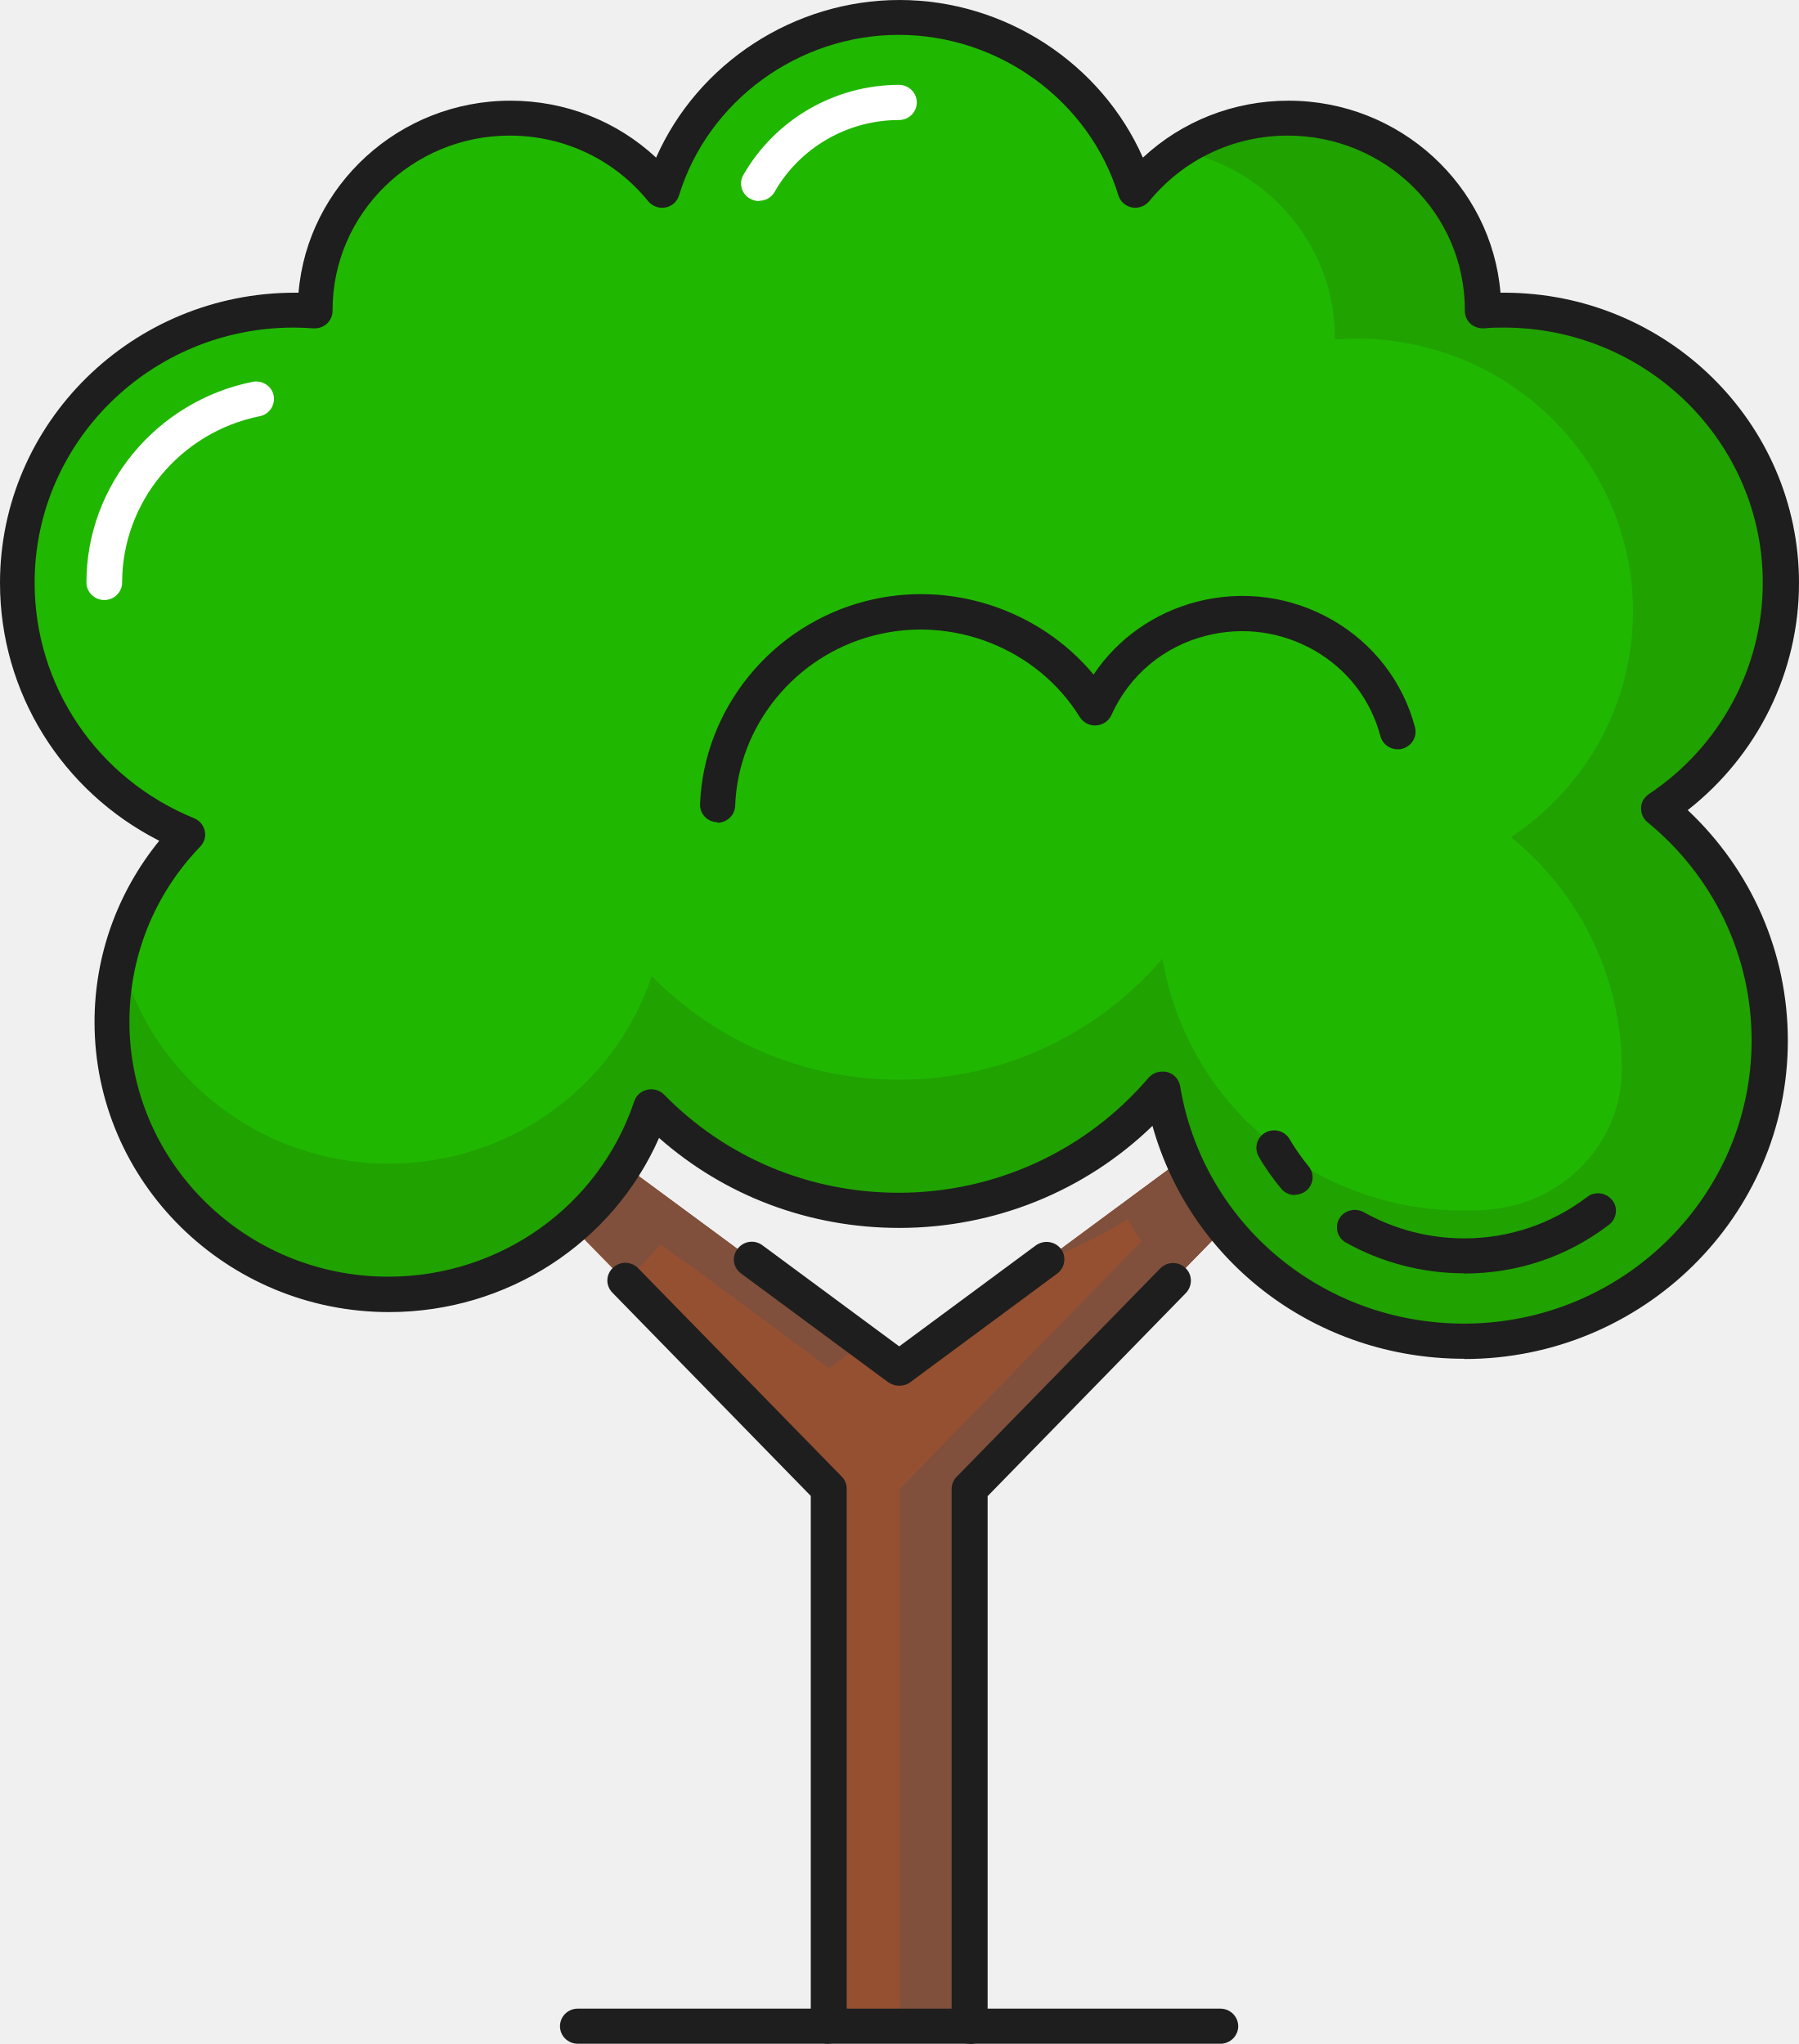
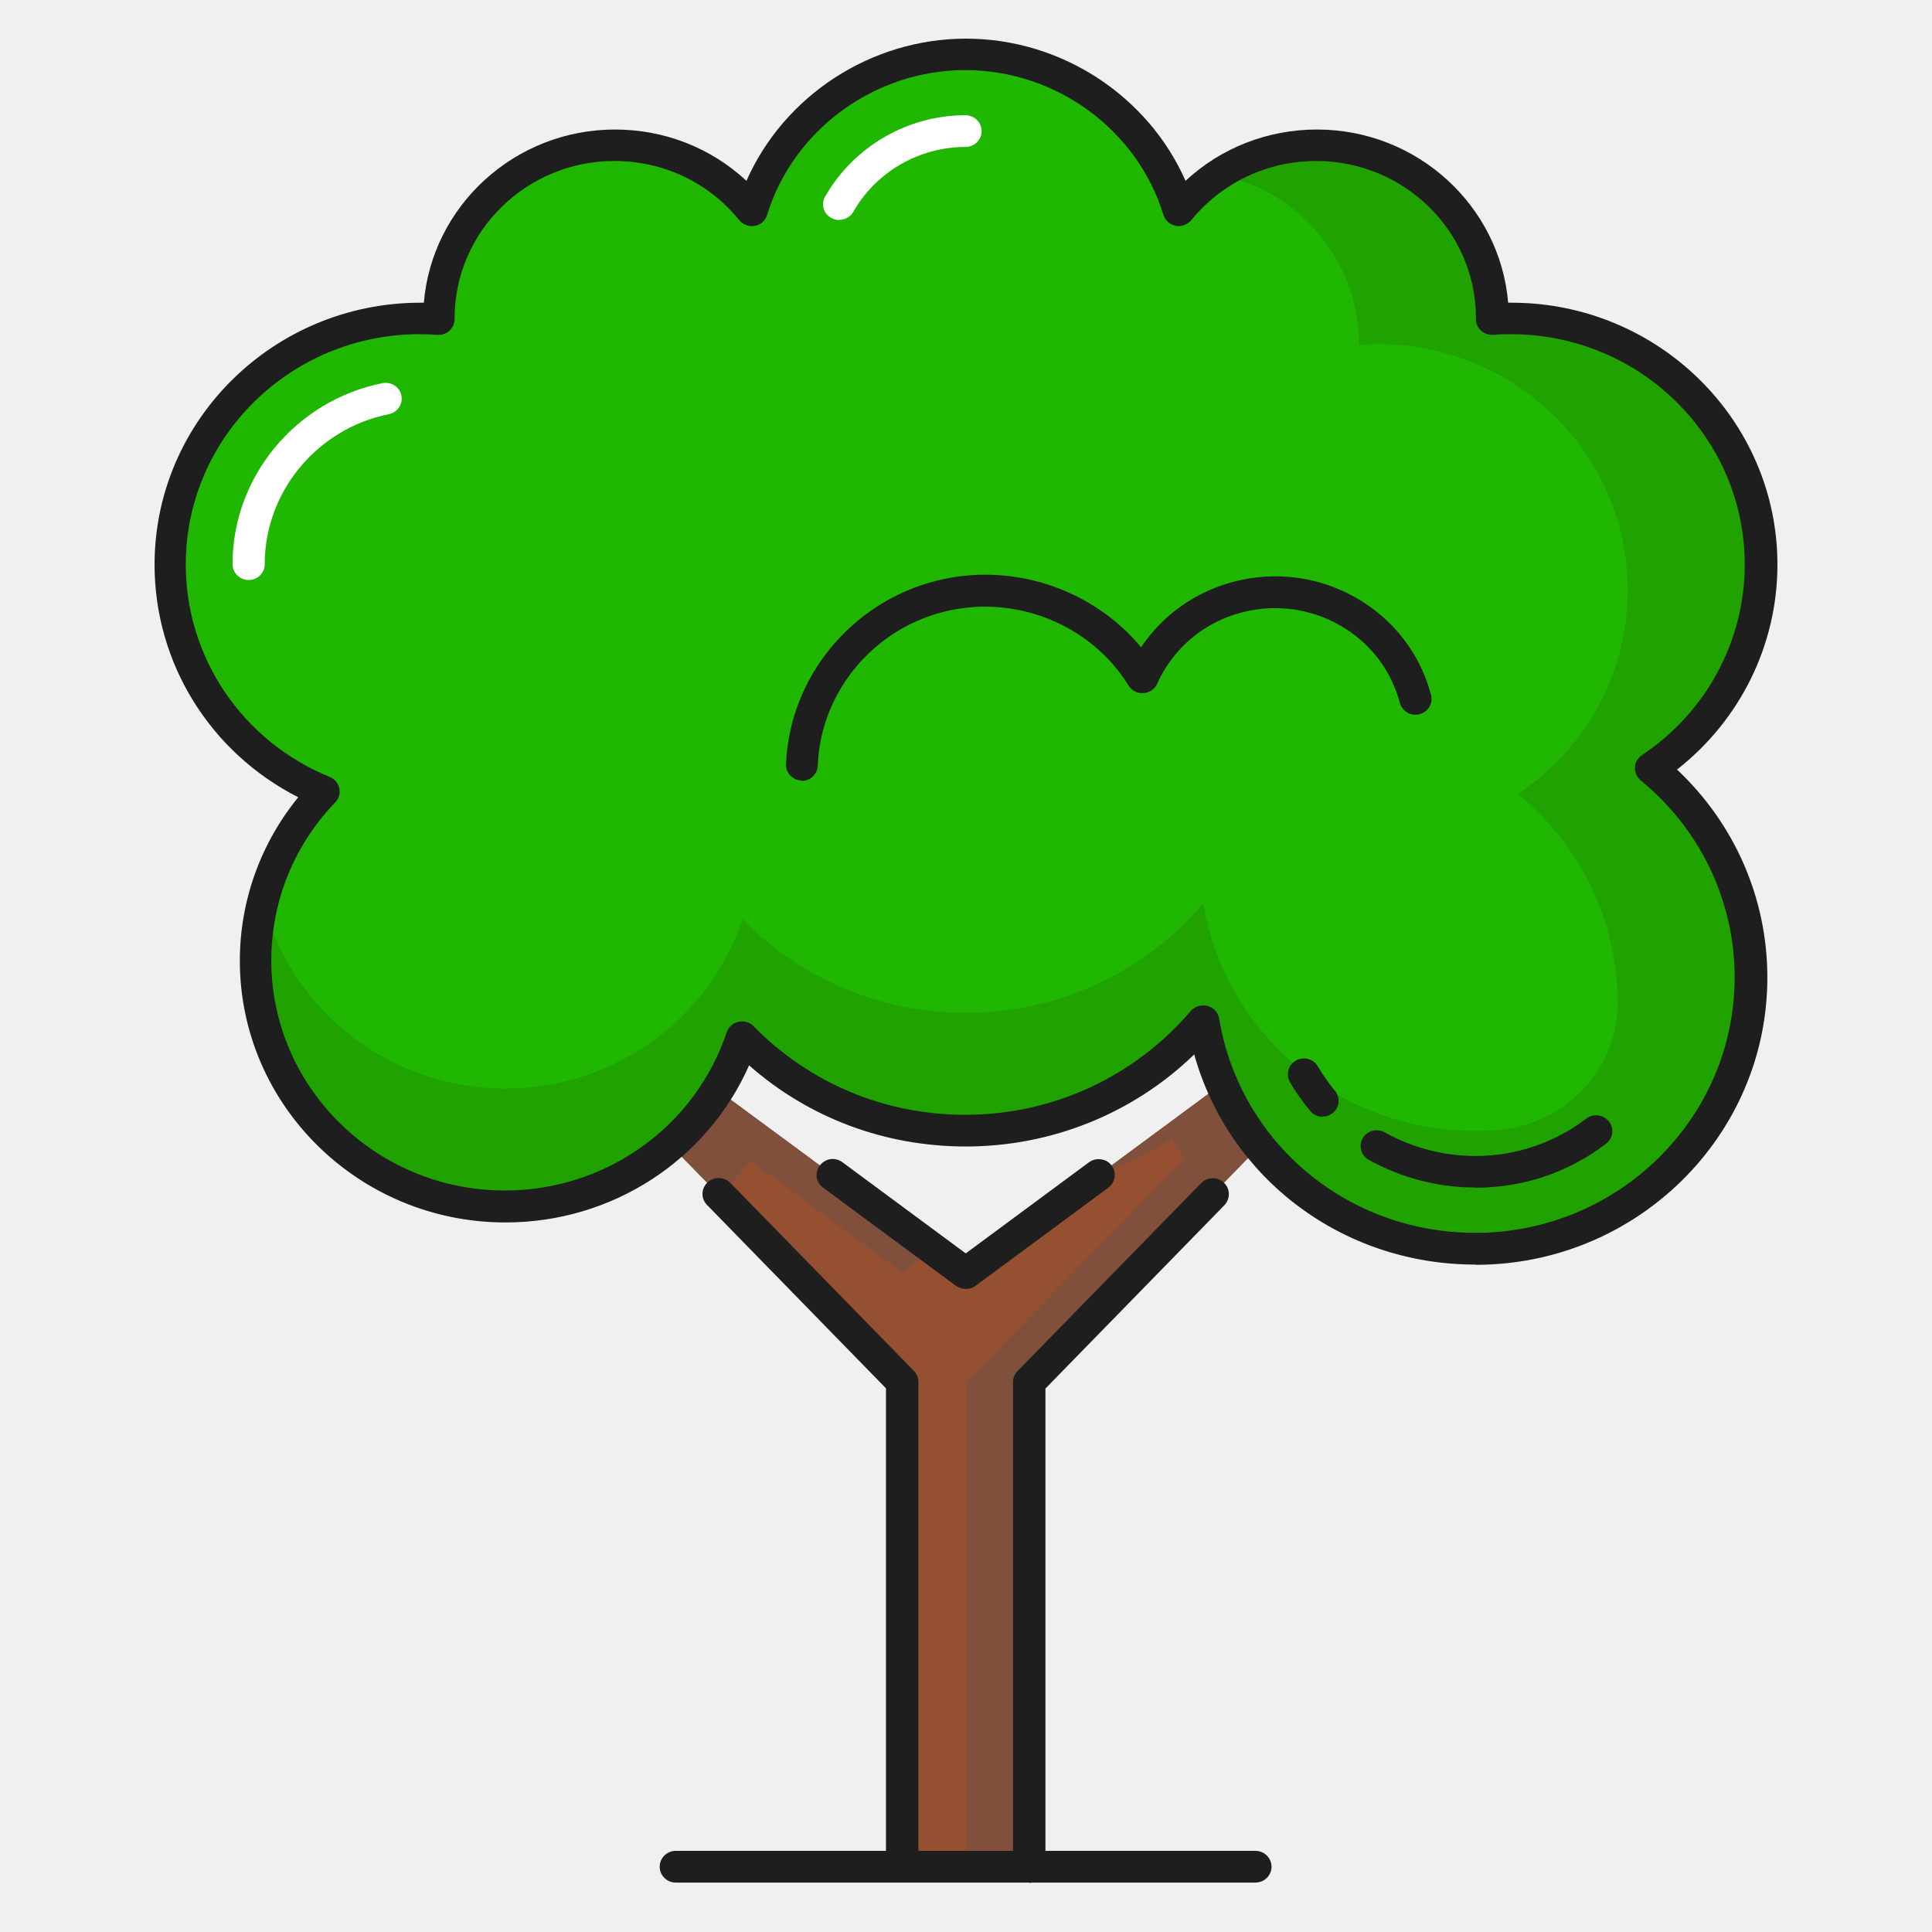
- <svg xmlns="http://www.w3.org/2000/svg" width="44" height="50" viewBox="0 0 44 50" fill="none">
-   <path d="M40.566 19.777C42.363 18.577 43.548 16.55 43.548 14.253C43.548 10.571 40.514 7.581 36.775 7.581C36.599 7.581 36.43 7.588 36.261 7.601C36.261 7.594 36.261 7.588 36.261 7.581C36.261 4.99 34.125 2.885 31.494 2.885C29.983 2.885 28.641 3.578 27.768 4.656C27.019 2.205 24.714 0.422 21.978 0.422C19.243 0.422 16.938 2.205 16.189 4.656C15.316 3.578 13.974 2.885 12.463 2.885C9.832 2.885 7.696 4.99 7.696 7.581C7.696 7.588 7.696 7.594 7.696 7.601C7.527 7.588 7.357 7.581 7.181 7.581C3.463 7.581 0.428 10.565 0.428 14.247C0.428 17.025 2.147 19.405 4.596 20.406C3.45 21.599 2.74 23.215 2.74 24.986C2.74 28.669 5.768 31.652 9.506 31.652C12.509 31.652 15.049 29.727 15.934 27.065C17.465 28.624 19.608 29.599 21.985 29.599C24.57 29.599 26.889 28.444 28.426 26.635C29.006 30.131 32.086 32.8 35.798 32.8C39.927 32.8 43.269 29.503 43.269 25.442C43.269 23.158 42.213 21.124 40.559 19.77L40.566 19.777Z" fill="#20B700" />
-   <path d="M40.565 19.778C42.363 18.579 43.548 16.551 43.548 14.255C43.548 10.572 40.513 7.583 36.775 7.583C36.599 7.583 36.43 7.589 36.26 7.602C36.26 7.596 36.26 7.589 36.26 7.583C36.26 4.991 34.124 2.887 31.493 2.887C30.51 2.887 29.598 3.182 28.842 3.682C31.018 4.118 32.652 6.011 32.652 8.282C32.652 8.288 32.652 8.295 32.652 8.301C32.822 8.288 32.991 8.282 33.167 8.282C36.905 8.282 39.94 11.265 39.94 14.954C39.94 17.257 38.761 19.284 36.957 20.477C38.611 21.825 39.666 23.865 39.666 26.149V26.174C39.66 27.958 38.24 29.433 36.436 29.587C36.228 29.607 36.013 29.613 35.804 29.613C32.092 29.613 29.012 26.944 28.432 23.448C26.889 25.257 24.576 26.412 21.991 26.412C19.614 26.412 17.471 25.437 15.941 23.878C15.055 26.54 12.508 28.465 9.513 28.465C6.334 28.465 3.671 26.309 2.941 23.396C2.759 24.115 2.694 24.878 2.778 25.668C3.124 28.991 5.963 31.582 9.356 31.653C12.424 31.724 15.035 29.773 15.941 27.066C17.471 28.625 19.614 29.6 21.991 29.6C24.576 29.6 26.895 28.445 28.432 26.636C29.012 30.133 32.092 32.801 35.804 32.801C39.934 32.801 43.275 29.504 43.275 25.443C43.275 25.308 43.275 25.167 43.261 25.032C43.144 22.915 42.122 21.042 40.565 19.772V19.778Z" fill="#20A200" />
-   <path d="M28.933 28.344C27.963 29.062 25.592 30.814 25.592 30.814L21.984 33.476L18.383 30.814C18.383 30.814 16.39 29.338 15.257 28.511C14.905 29.069 14.475 29.563 13.98 29.999L15.283 31.333L20.258 36.427V49.572H23.71V36.427L28.686 31.333C28.686 31.333 29.357 30.647 29.949 30.037C29.539 29.531 29.194 28.96 28.927 28.357L28.933 28.344Z" fill="#955031" />
-   <path d="M16.677 30.805L20.278 33.467L21.131 32.838L18.383 30.811C18.383 30.811 16.39 29.335 15.257 28.508C15.075 28.797 14.873 29.066 14.651 29.323C15.648 30.06 16.67 30.817 16.67 30.817L16.677 30.805Z" fill="#80503C" />
-   <path d="M28.936 28.344C28.623 28.575 28.174 28.908 27.705 29.255C27.868 29.524 28.05 29.781 28.252 30.025C27.659 30.634 26.988 31.32 26.988 31.32L22.013 36.414V49.559H23.719V36.414L28.695 31.32C28.695 31.32 29.366 30.634 29.958 30.025C29.548 29.518 29.203 28.947 28.936 28.344Z" fill="#80503C" />
-   <path d="M28.933 28.344C28.002 29.03 25.781 30.666 25.605 30.801C26.296 30.544 26.96 30.217 27.585 29.819C27.885 30.365 28.243 30.884 28.653 31.365L28.692 31.327C28.692 31.327 29.363 30.64 29.956 30.031C29.546 29.524 29.201 28.953 28.933 28.35V28.344Z" fill="#80503C" />
-   <path d="M16.554 29.92C17.133 30.279 17.746 30.574 18.384 30.805C18.332 30.767 16.378 29.323 15.264 28.502C14.913 29.06 14.483 29.554 13.988 29.99L15.29 31.325C15.759 30.908 16.189 30.439 16.56 29.926L16.554 29.92Z" fill="#80503C" />
-   <path d="M29.847 49.994H14.132C13.891 49.994 13.696 49.802 13.696 49.565C13.696 49.327 13.891 49.135 14.132 49.135H29.847C30.088 49.135 30.284 49.327 30.284 49.565C30.284 49.802 30.088 49.994 29.847 49.994Z" fill="#1E1E1E" />
-   <path d="M20.266 49.995C20.025 49.995 19.83 49.802 19.83 49.565V36.593L14.978 31.621C14.809 31.448 14.815 31.179 14.991 31.012C15.167 30.845 15.44 30.851 15.61 31.025L20.585 36.118C20.664 36.195 20.709 36.304 20.709 36.413V49.559C20.709 49.796 20.514 49.988 20.273 49.988L20.266 49.995Z" fill="#1E1E1E" />
-   <path d="M23.712 49.994C23.471 49.994 23.275 49.802 23.275 49.564V36.419C23.275 36.31 23.321 36.201 23.399 36.124L28.375 31.03C28.544 30.857 28.818 30.851 28.994 31.018C29.169 31.184 29.169 31.454 29.007 31.627L24.155 36.599V49.571C24.155 49.808 23.959 50.001 23.718 50.001L23.712 49.994Z" fill="#1E1E1E" />
-   <path d="M21.986 33.897C21.895 33.897 21.804 33.865 21.726 33.814L18.124 31.151C17.929 31.01 17.89 30.741 18.04 30.548C18.189 30.356 18.456 30.317 18.652 30.465L21.993 32.935L25.334 30.465C25.529 30.324 25.803 30.362 25.946 30.548C26.089 30.734 26.05 31.01 25.861 31.151L22.26 33.814C22.182 33.871 22.09 33.897 21.999 33.897H21.986Z" fill="#1E1E1E" />
-   <path d="M35.807 33.238C32.199 33.238 29.125 30.89 28.187 27.541C26.539 29.138 24.325 30.037 21.994 30.037C19.799 30.037 17.734 29.26 16.119 27.836C14.986 30.409 12.407 32.096 9.515 32.096C5.542 32.096 2.312 28.914 2.312 25C2.312 23.377 2.872 21.825 3.895 20.567C1.511 19.355 0 16.936 0 14.261C0 10.348 3.23 7.16 7.21 7.16C7.242 7.16 7.275 7.16 7.301 7.16C7.522 4.536 9.763 2.463 12.485 2.463C13.826 2.463 15.09 2.964 16.047 3.856C17.063 1.553 19.414 0 22 0C24.586 0 26.937 1.553 27.953 3.856C28.91 2.964 30.174 2.463 31.515 2.463C34.237 2.463 36.478 4.536 36.699 7.16C36.732 7.16 36.764 7.16 36.79 7.16C40.763 7.16 44 10.341 44 14.261C44 16.436 42.99 18.476 41.278 19.817C42.841 21.286 43.727 23.307 43.727 25.456C43.727 29.754 40.177 33.244 35.82 33.244L35.807 33.238ZM28.435 26.213C28.474 26.213 28.513 26.213 28.552 26.226C28.715 26.271 28.838 26.405 28.864 26.572C29.424 29.934 32.342 32.378 35.807 32.378C39.689 32.378 42.841 29.267 42.841 25.45C42.841 23.377 41.909 21.434 40.294 20.112C40.19 20.029 40.131 19.894 40.138 19.759C40.138 19.625 40.216 19.503 40.327 19.426C42.072 18.264 43.114 16.327 43.114 14.255C43.114 10.816 40.275 8.013 36.777 8.013C36.634 8.013 36.478 8.013 36.295 8.032C36.178 8.038 36.054 8 35.963 7.917C35.872 7.833 35.827 7.718 35.827 7.602V7.576C35.827 5.228 33.886 3.317 31.496 3.317C30.174 3.317 28.943 3.901 28.109 4.921C28.005 5.042 27.842 5.107 27.686 5.075C27.523 5.042 27.399 4.927 27.354 4.779C26.644 2.463 24.436 0.853 21.98 0.853C19.525 0.853 17.317 2.47 16.608 4.779C16.562 4.933 16.432 5.049 16.275 5.075C16.119 5.107 15.95 5.042 15.852 4.921C15.025 3.901 13.794 3.317 12.465 3.317C10.082 3.317 8.134 5.228 8.134 7.583V7.602C8.134 7.724 8.082 7.833 7.998 7.917C7.906 8 7.789 8.038 7.665 8.032C7.483 8.019 7.333 8.013 7.184 8.013C3.693 8.013 0.847 10.81 0.847 14.255C0.847 16.782 2.377 19.047 4.748 20.016C4.878 20.067 4.976 20.183 5.008 20.324C5.041 20.465 4.995 20.606 4.898 20.709C3.777 21.87 3.165 23.397 3.165 24.994C3.165 28.433 6.005 31.23 9.496 31.23C12.237 31.23 14.654 29.504 15.513 26.938C15.559 26.797 15.683 26.688 15.832 26.656C15.982 26.624 16.139 26.669 16.243 26.777C17.76 28.324 19.799 29.177 21.98 29.177C24.345 29.177 26.565 28.15 28.089 26.367C28.174 26.271 28.298 26.213 28.422 26.213H28.435Z" fill="#1E1E1E" />
-   <path d="M17.558 20.113C17.558 20.113 17.545 20.113 17.538 20.113C17.298 20.106 17.109 19.901 17.122 19.67C17.213 17.335 18.874 15.295 21.173 14.705C23.231 14.172 25.425 14.91 26.747 16.501C27.334 15.622 28.232 14.987 29.281 14.717C30.408 14.429 31.587 14.589 32.59 15.167C33.592 15.744 34.315 16.681 34.608 17.79C34.667 18.021 34.53 18.252 34.296 18.317C34.061 18.374 33.827 18.239 33.762 18.009C33.527 17.117 32.954 16.373 32.147 15.911C31.339 15.449 30.401 15.32 29.496 15.552C28.46 15.815 27.62 16.52 27.184 17.489C27.119 17.637 26.976 17.733 26.813 17.745C26.65 17.758 26.494 17.675 26.409 17.54C25.373 15.866 23.302 15.045 21.375 15.545C19.447 16.039 18.053 17.752 17.981 19.709C17.975 19.94 17.779 20.126 17.545 20.126L17.558 20.113Z" fill="#1E1E1E" />
-   <path d="M31.671 29.233C31.547 29.233 31.417 29.181 31.332 29.072C31.13 28.828 30.942 28.565 30.785 28.29C30.668 28.084 30.74 27.821 30.948 27.706C31.157 27.59 31.424 27.661 31.541 27.866C31.677 28.097 31.834 28.322 32.003 28.527C32.159 28.713 32.127 28.982 31.945 29.13C31.866 29.194 31.762 29.226 31.671 29.226V29.233Z" fill="#1E1E1E" />
-   <path d="M35.803 31.147C34.787 31.147 33.791 30.884 32.918 30.396C32.71 30.281 32.638 30.017 32.755 29.812C32.873 29.607 33.14 29.536 33.355 29.652C34.097 30.069 34.944 30.293 35.81 30.293C36.911 30.293 37.946 29.941 38.819 29.28C39.008 29.132 39.281 29.171 39.431 29.357C39.581 29.543 39.542 29.812 39.353 29.96C38.33 30.742 37.106 31.153 35.81 31.153L35.803 31.147Z" fill="#1E1E1E" />
-   <path d="M18.561 4.918C18.489 4.918 18.418 4.899 18.346 4.86C18.138 4.745 18.059 4.482 18.183 4.277C18.958 2.923 20.417 2.076 21.987 2.076C22.228 2.076 22.423 2.269 22.423 2.506C22.423 2.743 22.228 2.936 21.987 2.936C20.73 2.936 19.564 3.609 18.945 4.694C18.867 4.835 18.717 4.912 18.567 4.912L18.561 4.918Z" fill="white" />
-   <path d="M2.551 14.678C2.31 14.678 2.114 14.485 2.114 14.248C2.114 11.88 3.821 9.815 6.178 9.34C6.413 9.295 6.647 9.443 6.693 9.674C6.738 9.905 6.588 10.136 6.354 10.181C4.407 10.572 2.987 12.285 2.987 14.248C2.987 14.485 2.792 14.678 2.551 14.678Z" fill="white" />
+ <svg xmlns="http://www.w3.org/2000/svg" width="50" height="50" viewBox="0 0 50 50" fill="none">
+   <path d="M42.722 19.878C44.438 18.733 45.569 16.797 45.569 14.605C45.569 11.09 42.672 8.236 39.104 8.236C38.936 8.236 38.774 8.243 38.612 8.255C38.612 8.249 38.612 8.243 38.612 8.236C38.612 5.762 36.573 3.754 34.062 3.754C32.62 3.754 31.339 4.415 30.506 5.444C29.791 3.105 27.59 1.402 24.979 1.402C22.368 1.402 20.168 3.105 19.453 5.444C18.62 4.415 17.339 3.754 15.897 3.754C13.385 3.754 11.346 5.762 11.346 8.236C11.346 8.243 11.346 8.249 11.346 8.255C11.184 8.243 11.023 8.236 10.855 8.236C7.305 8.236 4.408 11.084 4.408 14.599C4.408 17.25 6.049 19.522 8.387 20.478C7.293 21.617 6.615 23.16 6.615 24.85C6.615 28.365 9.506 31.213 13.074 31.213C15.94 31.213 18.365 29.375 19.21 26.834C20.671 28.322 22.716 29.253 24.985 29.253C27.453 29.253 29.667 28.151 31.134 26.424C31.687 29.761 34.628 32.309 38.171 32.309C42.112 32.309 45.302 29.161 45.302 25.285C45.302 23.105 44.294 21.164 42.715 19.872L42.722 19.878Z" fill="#20B700" />
+   <path d="M42.722 19.88C44.438 18.735 45.569 16.799 45.569 14.607C45.569 11.092 42.672 8.238 39.104 8.238C38.936 8.238 38.774 8.245 38.613 8.257C38.613 8.251 38.613 8.245 38.613 8.238C38.613 5.764 36.574 3.756 34.062 3.756C33.123 3.756 32.253 4.038 31.532 4.515C33.608 4.932 35.169 6.738 35.169 8.906C35.169 8.912 35.169 8.918 35.169 8.924C35.33 8.912 35.492 8.906 35.66 8.906C39.228 8.906 42.125 11.753 42.125 15.275C42.125 17.473 41 19.408 39.278 20.547C40.857 21.833 41.864 23.78 41.864 25.96V25.985C41.858 27.687 40.503 29.096 38.781 29.243C38.582 29.261 38.377 29.267 38.178 29.267C34.634 29.267 31.694 26.72 31.14 23.382C29.667 25.109 27.46 26.212 24.992 26.212C22.723 26.212 20.677 25.281 19.217 23.793C18.371 26.334 15.94 28.171 13.081 28.171C10.047 28.171 7.504 26.113 6.808 23.333C6.634 24.019 6.572 24.748 6.653 25.501C6.982 28.673 9.693 31.147 12.931 31.215C15.86 31.282 18.352 29.42 19.217 26.836C20.677 28.324 22.723 29.255 24.992 29.255C27.46 29.255 29.673 28.153 31.14 26.426C31.694 29.763 34.634 32.311 38.178 32.311C42.119 32.311 45.308 29.163 45.308 25.287C45.308 25.158 45.308 25.023 45.296 24.895C45.184 22.874 44.208 21.086 42.722 19.873V19.88Z" fill="#20A200" />
+   <path d="M31.619 28.055C30.692 28.741 28.43 30.412 28.43 30.412L24.985 32.954L21.548 30.412C21.548 30.412 19.645 29.004 18.564 28.214C18.228 28.747 17.818 29.218 17.345 29.635L18.589 30.908L23.338 35.771V48.318H26.633V35.771L31.383 30.908C31.383 30.908 32.023 30.253 32.589 29.671C32.197 29.188 31.867 28.643 31.613 28.067L31.619 28.055Z" fill="#955031" />
+   <path d="M19.919 30.403L23.357 32.945L24.171 32.344L21.547 30.409C21.547 30.409 19.645 29.001 18.564 28.211C18.389 28.486 18.197 28.744 17.985 28.989C18.936 29.693 19.913 30.416 19.913 30.416L19.919 30.403Z" fill="#80503C" />
+   <path d="M31.621 28.055C31.322 28.275 30.893 28.594 30.446 28.924C30.601 29.181 30.775 29.426 30.968 29.659C30.402 30.241 29.762 30.896 29.762 30.896L25.012 35.758V48.306H26.641V35.758L31.39 30.896C31.39 30.896 32.031 30.241 32.597 29.659C32.205 29.175 31.875 28.63 31.621 28.055Z" fill="#80503C" />
+   <path d="M31.618 28.055C30.729 28.71 28.609 30.271 28.441 30.4C29.1 30.155 29.735 29.843 30.331 29.463C30.617 29.984 30.959 30.48 31.351 30.939L31.388 30.902C31.388 30.902 32.028 30.247 32.594 29.665C32.203 29.181 31.873 28.636 31.618 28.061V28.055Z" fill="#80503C" />
+   <path d="M19.802 29.56C20.355 29.903 20.94 30.185 21.549 30.405C21.499 30.369 19.634 28.991 18.571 28.207C18.235 28.74 17.825 29.211 17.352 29.628L18.596 30.901C19.044 30.503 19.454 30.056 19.808 29.567L19.802 29.56Z" fill="#80503C" />
+   <path d="M32.49 48.721H17.489C17.259 48.721 17.073 48.537 17.073 48.311C17.073 48.084 17.259 47.9 17.489 47.9H32.49C32.72 47.9 32.907 48.084 32.907 48.311C32.907 48.537 32.72 48.721 32.49 48.721Z" fill="#1E1E1E" />
+   <path d="M23.346 48.722C23.116 48.722 22.929 48.538 22.929 48.312V35.93L18.298 31.184C18.136 31.018 18.142 30.761 18.31 30.602C18.478 30.443 18.739 30.449 18.901 30.614L23.65 35.477C23.725 35.55 23.768 35.654 23.768 35.758V48.306C23.768 48.532 23.582 48.716 23.352 48.716L23.346 48.722Z" fill="#1E1E1E" />
+   <path d="M26.634 48.722C26.404 48.722 26.217 48.538 26.217 48.312V35.764C26.217 35.66 26.261 35.556 26.335 35.482L31.085 30.62C31.247 30.455 31.508 30.449 31.675 30.608C31.843 30.767 31.843 31.024 31.688 31.19L27.056 35.935V48.318C27.056 48.544 26.87 48.728 26.64 48.728L26.634 48.722Z" fill="#1E1E1E" />
+   <path d="M24.987 33.356C24.9 33.356 24.813 33.325 24.738 33.276L21.3 30.735C21.114 30.6 21.076 30.343 21.219 30.16C21.362 29.976 21.617 29.939 21.804 30.08L24.993 32.438L28.182 30.08C28.369 29.945 28.63 29.982 28.767 30.16C28.903 30.337 28.866 30.6 28.686 30.735L25.248 33.276C25.173 33.332 25.086 33.356 24.999 33.356H24.987Z" fill="#1E1E1E" />
+   <path d="M38.179 32.727C34.735 32.727 31.801 30.486 30.906 27.289C29.333 28.814 27.219 29.671 24.994 29.671C22.899 29.671 20.928 28.93 19.386 27.571C18.305 30.026 15.843 31.637 13.083 31.637C9.29 31.637 6.207 28.6 6.207 24.864C6.207 23.315 6.742 21.833 7.718 20.633C5.442 19.475 4 17.167 4 14.613C4 10.878 7.083 7.834 10.882 7.834C10.913 7.834 10.944 7.834 10.969 7.834C11.18 5.329 13.319 3.352 15.917 3.352C17.198 3.352 18.404 3.829 19.318 4.68C20.288 2.482 22.532 1 25 1C27.468 1 29.712 2.482 30.682 4.68C31.596 3.829 32.802 3.352 34.083 3.352C36.681 3.352 38.82 5.329 39.031 7.834C39.062 7.834 39.093 7.834 39.118 7.834C42.91 7.834 46 10.871 46 14.613C46 16.689 45.036 18.636 43.401 19.916C44.893 21.319 45.739 23.247 45.739 25.299C45.739 29.402 42.351 32.733 38.192 32.733L38.179 32.727ZM31.142 26.021C31.179 26.021 31.217 26.021 31.254 26.034C31.409 26.077 31.527 26.205 31.552 26.364C32.087 29.573 34.872 31.906 38.179 31.906C41.885 31.906 44.893 28.936 44.893 25.293C44.893 23.315 44.004 21.459 42.463 20.198C42.363 20.118 42.307 19.99 42.313 19.861C42.313 19.732 42.388 19.616 42.494 19.543C44.16 18.434 45.154 16.585 45.154 14.607C45.154 11.325 42.444 8.649 39.106 8.649C38.969 8.649 38.82 8.649 38.646 8.667C38.534 8.673 38.416 8.636 38.329 8.557C38.242 8.477 38.198 8.367 38.198 8.257V8.232C38.198 5.991 36.346 4.166 34.064 4.166C32.802 4.166 31.627 4.723 30.831 5.697C30.732 5.813 30.576 5.874 30.427 5.844C30.272 5.813 30.154 5.703 30.11 5.562C29.433 3.352 27.325 1.814 24.981 1.814C22.638 1.814 20.53 3.358 19.853 5.562C19.809 5.709 19.685 5.819 19.535 5.844C19.386 5.874 19.225 5.813 19.131 5.697C18.342 4.723 17.167 4.166 15.899 4.166C13.623 4.166 11.765 5.991 11.765 8.238V8.257C11.765 8.373 11.715 8.477 11.634 8.557C11.547 8.636 11.435 8.673 11.317 8.667C11.143 8.655 11 8.649 10.857 8.649C7.525 8.649 4.808 11.319 4.808 14.607C4.808 17.02 6.269 19.181 8.532 20.106C8.656 20.155 8.75 20.265 8.781 20.4C8.812 20.535 8.768 20.669 8.675 20.767C7.606 21.876 7.021 23.333 7.021 24.858C7.021 28.14 9.732 30.81 13.064 30.81C15.681 30.81 17.988 29.163 18.808 26.713C18.852 26.579 18.97 26.475 19.113 26.444C19.256 26.413 19.405 26.456 19.504 26.56C20.953 28.036 22.899 28.851 24.981 28.851C27.238 28.851 29.358 27.871 30.813 26.169C30.893 26.077 31.012 26.021 31.13 26.021H31.142Z" fill="#1E1E1E" />
+   <path d="M20.76 20.199C20.76 20.199 20.747 20.199 20.741 20.199C20.511 20.193 20.331 19.997 20.343 19.776C20.43 17.547 22.016 15.6 24.21 15.037C26.175 14.528 28.27 15.233 29.532 16.751C30.091 15.912 30.949 15.306 31.95 15.049C33.025 14.773 34.151 14.927 35.108 15.478C36.065 16.029 36.755 16.923 37.035 17.982C37.091 18.203 36.961 18.423 36.737 18.484C36.513 18.54 36.289 18.411 36.227 18.19C36.003 17.339 35.456 16.629 34.685 16.188C33.914 15.747 33.019 15.625 32.155 15.845C31.167 16.096 30.365 16.77 29.948 17.694C29.886 17.835 29.749 17.927 29.594 17.939C29.438 17.952 29.289 17.872 29.208 17.743C28.22 16.145 26.243 15.361 24.403 15.839C22.563 16.31 21.232 17.945 21.164 19.813C21.158 20.034 20.971 20.211 20.747 20.211L20.76 20.199Z" fill="#1E1E1E" />
+   <path d="M34.231 28.903C34.113 28.903 33.988 28.854 33.907 28.75C33.715 28.517 33.534 28.266 33.385 28.003C33.273 27.807 33.342 27.556 33.541 27.445C33.74 27.335 33.995 27.403 34.106 27.599C34.237 27.819 34.386 28.033 34.548 28.229C34.697 28.407 34.666 28.664 34.492 28.805C34.417 28.866 34.318 28.897 34.231 28.897V28.903Z" fill="#1E1E1E" />
+   <path d="M38.176 30.732C37.206 30.732 36.255 30.48 35.422 30.015C35.223 29.905 35.155 29.654 35.267 29.458C35.379 29.262 35.633 29.195 35.839 29.305C36.547 29.703 37.355 29.917 38.182 29.917C39.233 29.917 40.221 29.58 41.054 28.95C41.235 28.809 41.496 28.845 41.639 29.023C41.782 29.201 41.744 29.458 41.564 29.599C40.588 30.346 39.419 30.738 38.182 30.738L38.176 30.732Z" fill="#1E1E1E" />
+   <path d="M21.717 5.695C21.649 5.695 21.581 5.677 21.512 5.64C21.313 5.53 21.239 5.279 21.357 5.083C22.096 3.791 23.489 2.982 24.987 2.982C25.217 2.982 25.404 3.166 25.404 3.393C25.404 3.619 25.217 3.803 24.987 3.803C23.788 3.803 22.675 4.446 22.084 5.481C22.009 5.616 21.866 5.689 21.724 5.689L21.717 5.695Z" fill="white" />
+   <path d="M6.435 15.011C6.205 15.011 6.018 14.827 6.018 14.601C6.018 12.341 7.647 10.369 9.897 9.916C10.121 9.873 10.345 10.014 10.388 10.234C10.432 10.455 10.289 10.675 10.065 10.718C8.206 11.092 6.851 12.727 6.851 14.601C6.851 14.827 6.665 15.011 6.435 15.011Z" fill="white" />
</svg>
